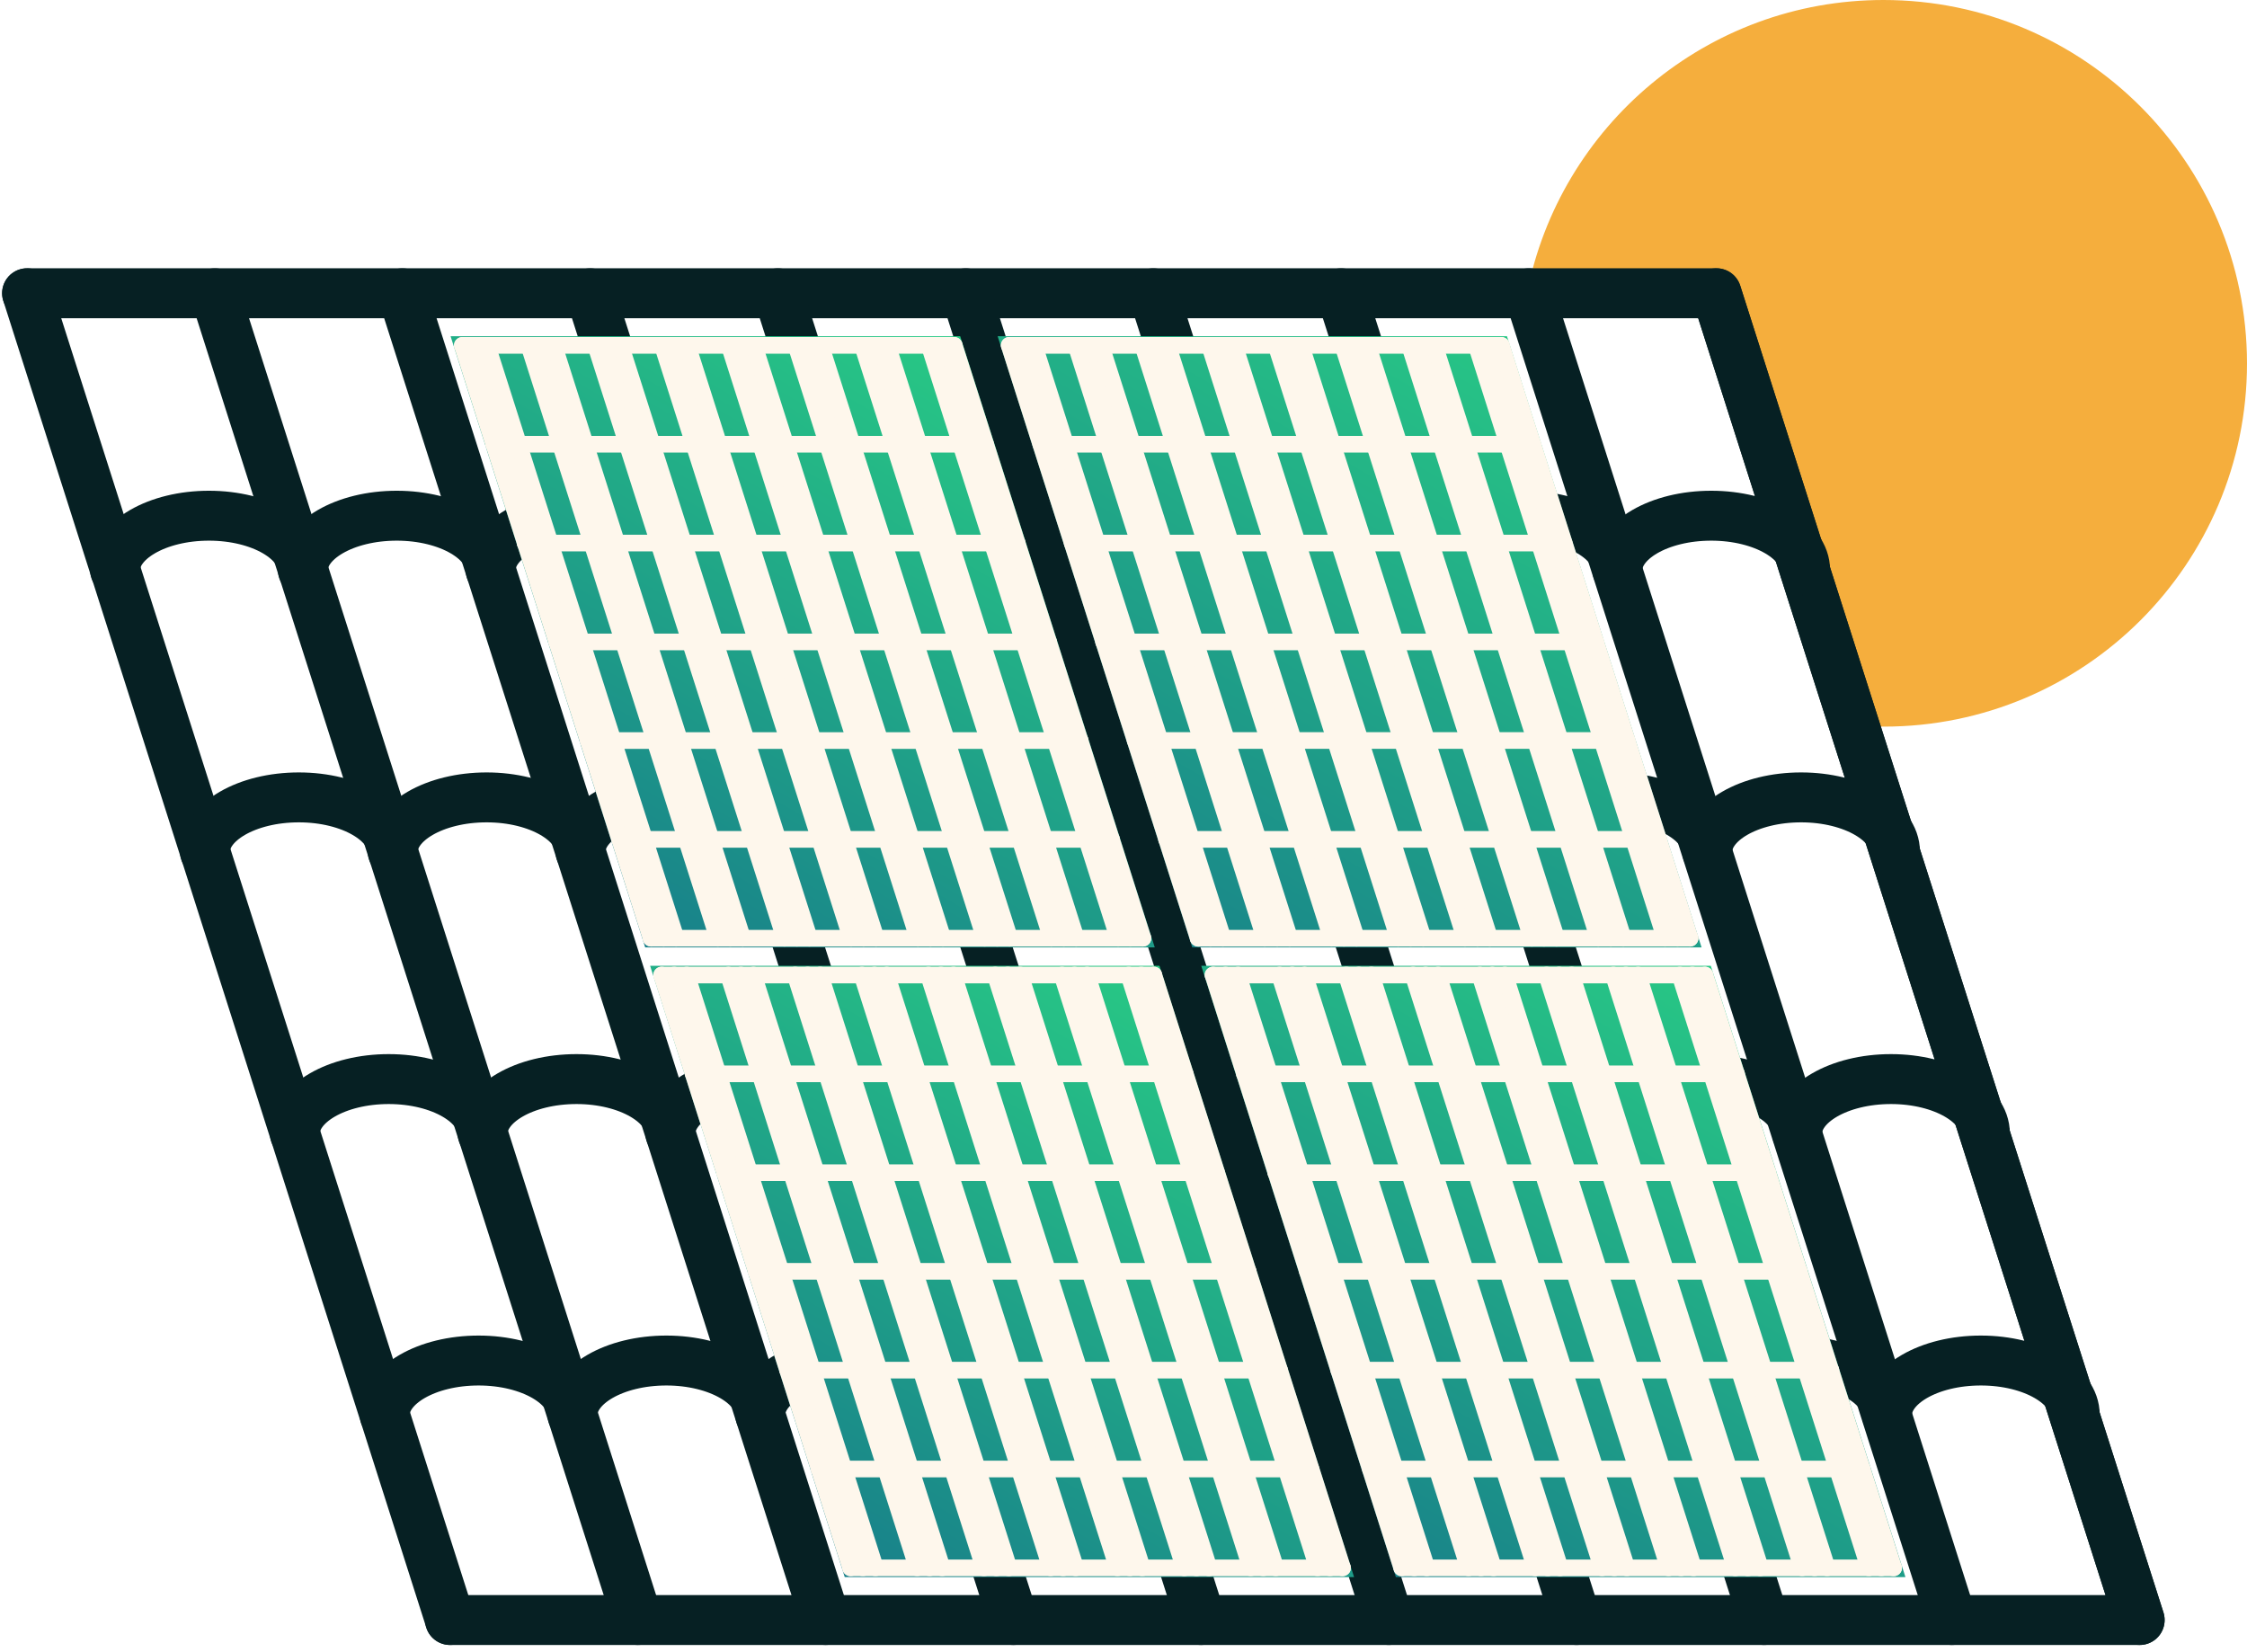
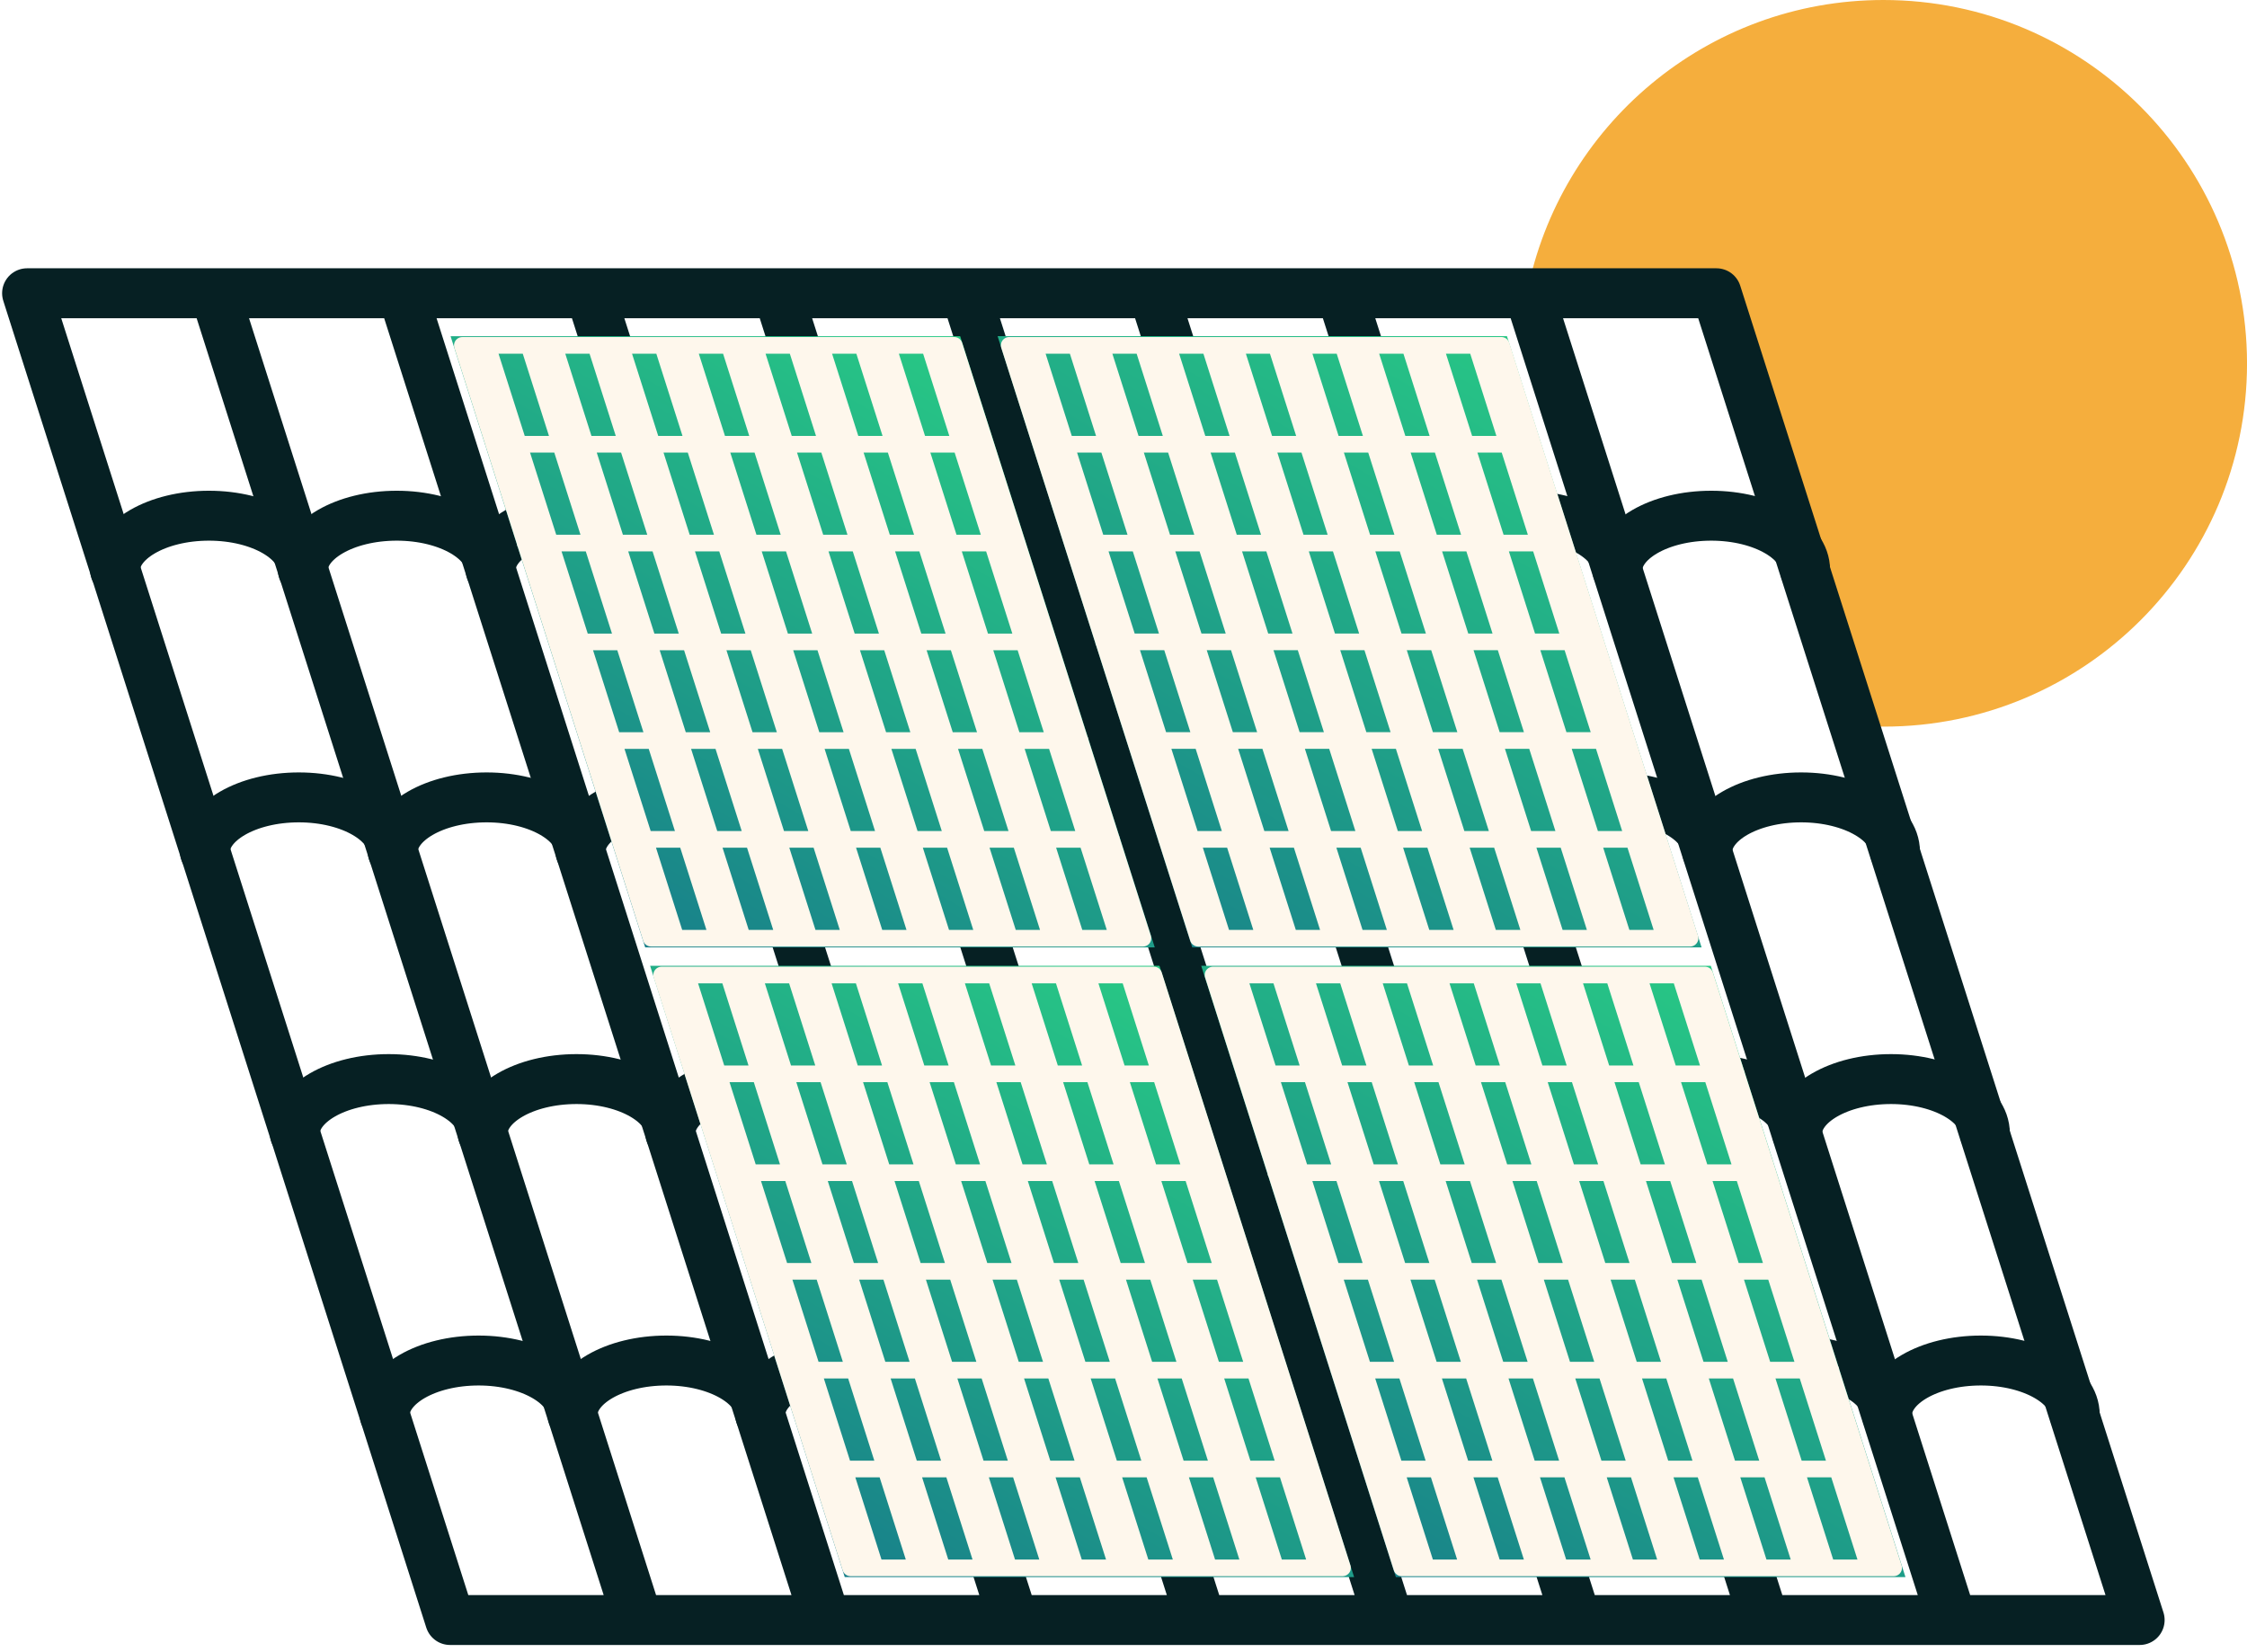
- <svg xmlns="http://www.w3.org/2000/svg" width="83" height="61" viewBox="0 0 83 61" fill="none">
-   <path d="M69.572 0C63.045 0 57.607 4.662 56.405 10.832H63.411L68.474 26.796C68.84 26.822 69.206 26.84 69.581 26.84C76.988 26.84 83 20.835 83 13.42C82.992 6.004 76.979 0 69.572 0Z" fill="#F5AE3D" />
-   <path d="M1 10.832H63.402L79.035 59.84H16.624" stroke="#062023" stroke-width="1.844" stroke-miterlimit="10" stroke-linecap="round" stroke-linejoin="round" />
-   <path d="M63.402 10.832L79.035 59.84" stroke="#062023" stroke-width="1.844" stroke-miterlimit="10" stroke-linecap="round" stroke-linejoin="round" />
-   <path d="M56.474 10.832L72.099 59.84" stroke="#062023" stroke-width="1.844" stroke-miterlimit="10" stroke-linecap="round" stroke-linejoin="round" />
-   <path d="M49.538 10.832L65.162 59.84" stroke="#062023" stroke-width="1.844" stroke-miterlimit="10" stroke-linecap="round" stroke-linejoin="round" />
-   <path d="M42.601 10.832L58.234 59.84" stroke="#062023" stroke-width="1.844" stroke-miterlimit="10" stroke-linecap="round" stroke-linejoin="round" />
-   <path d="M35.673 10.832L51.298 59.84" stroke="#062023" stroke-width="1.844" stroke-miterlimit="10" stroke-linecap="round" stroke-linejoin="round" />
-   <path d="M28.737 10.832L44.362 59.84" stroke="#062023" stroke-width="1.844" stroke-miterlimit="10" stroke-linecap="round" stroke-linejoin="round" />
-   <path d="M21.801 10.832L37.434 59.84" stroke="#062023" stroke-width="1.844" stroke-miterlimit="10" stroke-linecap="round" stroke-linejoin="round" />
-   <path d="M14.864 10.832L30.497 59.84" stroke="#062023" stroke-width="1.844" stroke-miterlimit="10" stroke-linecap="round" stroke-linejoin="round" />
-   <path d="M7.937 10.832L23.561 59.84" stroke="#062023" stroke-width="1.844" stroke-miterlimit="10" stroke-linecap="round" stroke-linejoin="round" />
-   <path d="M1 10.832L16.624 59.84" stroke="#062023" stroke-width="1.844" stroke-miterlimit="10" stroke-linecap="round" stroke-linejoin="round" />
-   <path d="M14.21 52.268C14.21 51.152 15.762 50.255 17.679 50.255C19.596 50.255 21.147 51.161 21.147 52.268C21.147 51.152 22.698 50.255 24.615 50.255C26.532 50.255 28.083 51.161 28.083 52.268C28.083 51.152 29.634 50.255 31.552 50.255C33.469 50.255 35.02 51.161 35.02 52.268C35.02 51.152 36.571 50.255 38.488 50.255C40.405 50.255 41.956 51.161 41.956 52.268C41.956 51.152 43.507 50.255 45.425 50.255C47.342 50.255 48.893 51.161 48.893 52.268C48.893 51.152 50.444 50.255 52.361 50.255C54.278 50.255 55.829 51.161 55.829 52.268C55.829 51.152 57.38 50.255 59.297 50.255C61.215 50.255 62.766 51.161 62.766 52.268C62.766 51.152 64.317 50.255 66.234 50.255C68.151 50.255 69.702 51.161 69.702 52.268C69.702 51.152 71.253 50.255 73.17 50.255C75.087 50.255 76.638 51.161 76.638 52.268" stroke="#062023" stroke-width="1.844" stroke-miterlimit="10" stroke-linecap="round" stroke-linejoin="round" />
-   <path d="M10.891 41.872C10.891 40.756 12.442 39.859 14.359 39.859C16.276 39.859 17.827 40.765 17.827 41.872C17.827 40.756 19.378 39.859 21.295 39.859C23.212 39.859 24.764 40.765 24.764 41.872C24.764 40.756 26.315 39.859 28.232 39.859C30.149 39.859 31.7 40.765 31.7 41.872C31.7 40.756 33.251 39.859 35.168 39.859C37.085 39.859 38.636 40.765 38.636 41.872C38.636 40.756 40.188 39.859 42.105 39.859C44.022 39.859 45.573 40.765 45.573 41.872C45.573 40.756 47.124 39.859 49.041 39.859C50.958 39.859 52.509 40.765 52.509 41.872C52.509 40.756 54.06 39.859 55.977 39.859C57.895 39.859 59.446 40.765 59.446 41.872C59.446 40.756 60.997 39.859 62.914 39.859C64.831 39.859 66.382 40.765 66.382 41.872C66.382 40.756 67.933 39.859 69.85 39.859C71.767 39.859 73.319 40.765 73.319 41.872" stroke="#062023" stroke-width="1.844" stroke-miterlimit="10" stroke-linecap="round" stroke-linejoin="round" />
-   <path d="M7.57 31.467C7.57 30.351 9.121 29.454 11.039 29.454C12.956 29.454 14.507 30.36 14.507 31.467C14.507 30.351 16.058 29.454 17.975 29.454C19.892 29.454 21.443 30.36 21.443 31.467C21.443 30.351 22.994 29.454 24.911 29.454C26.828 29.454 28.38 30.36 28.38 31.467C28.38 30.351 29.931 29.454 31.848 29.454C33.765 29.454 35.316 30.36 35.316 31.467C35.316 30.351 36.867 29.454 38.784 29.454C40.701 29.454 42.252 30.36 42.252 31.467C42.252 30.351 43.804 29.454 45.721 29.454C47.638 29.454 49.189 30.36 49.189 31.467C49.189 30.351 50.74 29.454 52.657 29.454C54.574 29.454 56.125 30.36 56.125 31.467C56.125 30.351 57.677 29.454 59.594 29.454C61.511 29.454 63.062 30.36 63.062 31.467C63.062 30.351 64.613 29.454 66.53 29.454C68.447 29.454 69.998 30.36 69.998 31.467" stroke="#062023" stroke-width="1.844" stroke-miterlimit="10" stroke-linecap="round" stroke-linejoin="round" />
-   <path d="M4.25 21.062C4.25 19.947 5.802 19.049 7.719 19.049C9.636 19.049 11.187 19.955 11.187 21.062C11.187 19.947 12.738 19.049 14.655 19.049C16.572 19.049 18.123 19.955 18.123 21.062C18.123 19.947 19.674 19.049 21.592 19.049C23.509 19.049 25.06 19.955 25.06 21.062C25.06 19.947 26.611 19.049 28.528 19.049C30.445 19.049 31.996 19.955 31.996 21.062C31.996 19.947 33.547 19.049 35.465 19.049C37.382 19.049 38.933 19.955 38.933 21.062C38.933 19.947 40.484 19.049 42.401 19.049C44.318 19.049 45.869 19.955 45.869 21.062C45.869 19.947 47.42 19.049 49.337 19.049C51.255 19.049 52.806 19.955 52.806 21.062C52.806 19.947 54.357 19.049 56.274 19.049C58.191 19.049 59.742 19.955 59.742 21.062C59.742 19.947 61.293 19.049 63.21 19.049C65.127 19.049 66.678 19.955 66.678 21.062" stroke="#062023" stroke-width="1.844" stroke-miterlimit="10" stroke-linecap="round" stroke-linejoin="round" />
-   <path d="M70.383 58.254H51.561L44.372 35.675H63.194L70.383 58.254Z" fill="url(#paint0_linear_37_92)" />
-   <path d="M52.24 57.914L45.269 36.015" stroke="#FEF7EC" stroke-width="0.615" stroke-miterlimit="10" stroke-linecap="round" stroke-linejoin="round" />
-   <path d="M54.706 57.914L47.734 36.015" stroke="#FEF7EC" stroke-width="0.615" stroke-miterlimit="10" stroke-linecap="round" stroke-linejoin="round" />
-   <path d="M57.172 57.914L50.192 36.015" stroke="#FEF7EC" stroke-width="0.615" stroke-miterlimit="10" stroke-linecap="round" stroke-linejoin="round" />
-   <path d="M59.63 57.914L52.659 36.015" stroke="#FEF7EC" stroke-width="0.615" stroke-miterlimit="10" stroke-linecap="round" stroke-linejoin="round" />
-   <path d="M62.096 57.914L55.124 36.015" stroke="#FEF7EC" stroke-width="0.615" stroke-miterlimit="10" stroke-linecap="round" stroke-linejoin="round" />
-   <path d="M64.562 57.914L57.59 36.015" stroke="#FEF7EC" stroke-width="0.615" stroke-miterlimit="10" stroke-linecap="round" stroke-linejoin="round" />
-   <path d="M67.028 57.914L60.057 36.015" stroke="#FEF7EC" stroke-width="0.615" stroke-miterlimit="10" stroke-linecap="round" stroke-linejoin="round" />
-   <path d="M69.494 57.914L62.514 36.015" stroke="#FEF7EC" stroke-width="0.615" stroke-miterlimit="10" stroke-linecap="round" stroke-linejoin="round" />
-   <path d="M52.703 57.914L45.731 36.015" stroke="#FEF7EC" stroke-width="0.615" stroke-miterlimit="10" stroke-linecap="round" stroke-linejoin="round" />
-   <path d="M55.169 57.914L48.188 36.015" stroke="#FEF7EC" stroke-width="0.615" stroke-miterlimit="10" stroke-linecap="round" stroke-linejoin="round" />
-   <path d="M57.626 57.914L50.655 36.015" stroke="#FEF7EC" stroke-width="0.615" stroke-miterlimit="10" stroke-linecap="round" stroke-linejoin="round" />
-   <path d="M60.092 57.914L53.121 36.015" stroke="#FEF7EC" stroke-width="0.615" stroke-miterlimit="10" stroke-linecap="round" stroke-linejoin="round" />
-   <path d="M62.558 57.914L55.587 36.015" stroke="#FEF7EC" stroke-width="0.615" stroke-miterlimit="10" stroke-linecap="round" stroke-linejoin="round" />
-   <path d="M65.025 57.914L58.053 36.015" stroke="#FEF7EC" stroke-width="0.615" stroke-miterlimit="10" stroke-linecap="round" stroke-linejoin="round" />
-   <path d="M67.49 57.914L60.51 36.015" stroke="#FEF7EC" stroke-width="0.615" stroke-miterlimit="10" stroke-linecap="round" stroke-linejoin="round" />
-   <path d="M69.948 57.914L62.977 36.015" stroke="#FEF7EC" stroke-width="0.615" stroke-miterlimit="10" stroke-linecap="round" stroke-linejoin="round" />
-   <path d="M51.778 57.914L44.807 36.015" stroke="#FEF7EC" stroke-width="0.615" stroke-miterlimit="10" stroke-linecap="round" stroke-linejoin="round" />
-   <path d="M54.244 57.914L47.264 36.015" stroke="#FEF7EC" stroke-width="0.615" stroke-miterlimit="10" stroke-linecap="round" stroke-linejoin="round" />
-   <path d="M56.71 57.914L49.73 36.015" stroke="#FEF7EC" stroke-width="0.615" stroke-miterlimit="10" stroke-linecap="round" stroke-linejoin="round" />
-   <path d="M59.176 57.914L52.196 36.015" stroke="#FEF7EC" stroke-width="0.615" stroke-miterlimit="10" stroke-linecap="round" stroke-linejoin="round" />
-   <path d="M61.633 57.914L54.662 36.015" stroke="#FEF7EC" stroke-width="0.615" stroke-miterlimit="10" stroke-linecap="round" stroke-linejoin="round" />
-   <path d="M64.1 57.914L57.128 36.015" stroke="#FEF7EC" stroke-width="0.615" stroke-miterlimit="10" stroke-linecap="round" stroke-linejoin="round" />
-   <path d="M66.566 57.914L59.595 36.015" stroke="#FEF7EC" stroke-width="0.615" stroke-miterlimit="10" stroke-linecap="round" stroke-linejoin="round" />
-   <path d="M69.032 57.914L62.052 36.015" stroke="#FEF7EC" stroke-width="0.615" stroke-miterlimit="10" stroke-linecap="round" stroke-linejoin="round" />
-   <path d="M44.807 36.015H62.976" stroke="#FEF7EC" stroke-width="0.615" stroke-miterlimit="10" stroke-linecap="round" stroke-linejoin="round" />
-   <path d="M45.966 39.666H64.144" stroke="#FEF7EC" stroke-width="0.615" stroke-miterlimit="10" stroke-linecap="round" stroke-linejoin="round" />
-   <path d="M47.124 43.318H65.302" stroke="#FEF7EC" stroke-width="0.615" stroke-miterlimit="10" stroke-linecap="round" stroke-linejoin="round" />
-   <path d="M48.292 46.96H66.461" stroke="#FEF7EC" stroke-width="0.615" stroke-miterlimit="10" stroke-linecap="round" stroke-linejoin="round" />
-   <path d="M49.451 50.611H67.629" stroke="#FEF7EC" stroke-width="0.615" stroke-miterlimit="10" stroke-linecap="round" stroke-linejoin="round" />
-   <path d="M50.619 54.263H68.788" stroke="#FEF7EC" stroke-width="0.615" stroke-miterlimit="10" stroke-linecap="round" stroke-linejoin="round" />
-   <path d="M51.778 57.914H69.947" stroke="#FEF7EC" stroke-width="0.615" stroke-miterlimit="10" stroke-linecap="round" stroke-linejoin="round" />
-   <path d="M62.853 34.996H44.04L36.851 12.418H55.664L62.853 34.996Z" fill="url(#paint1_linear_37_92)" />
-   <path d="M44.712 34.656L37.74 12.757" stroke="#FEF7EC" stroke-width="0.615" stroke-miterlimit="10" stroke-linecap="round" stroke-linejoin="round" />
-   <path d="M47.178 34.656L40.206 12.757" stroke="#FEF7EC" stroke-width="0.615" stroke-miterlimit="10" stroke-linecap="round" stroke-linejoin="round" />
-   <path d="M49.644 34.656L42.672 12.757" stroke="#FEF7EC" stroke-width="0.615" stroke-miterlimit="10" stroke-linecap="round" stroke-linejoin="round" />
-   <path d="M52.109 34.656L45.138 12.757" stroke="#FEF7EC" stroke-width="0.615" stroke-miterlimit="10" stroke-linecap="round" stroke-linejoin="round" />
-   <path d="M54.576 34.656L47.605 12.757" stroke="#FEF7EC" stroke-width="0.615" stroke-miterlimit="10" stroke-linecap="round" stroke-linejoin="round" />
-   <path d="M57.033 34.656L50.062 12.757" stroke="#FEF7EC" stroke-width="0.615" stroke-miterlimit="10" stroke-linecap="round" stroke-linejoin="round" />
-   <path d="M59.5 34.656L52.528 12.757" stroke="#FEF7EC" stroke-width="0.615" stroke-miterlimit="10" stroke-linecap="round" stroke-linejoin="round" />
-   <path d="M61.966 34.656L54.995 12.757" stroke="#FEF7EC" stroke-width="0.615" stroke-miterlimit="10" stroke-linecap="round" stroke-linejoin="round" />
-   <path d="M45.173 34.656L38.202 12.757" stroke="#FEF7EC" stroke-width="0.615" stroke-miterlimit="10" stroke-linecap="round" stroke-linejoin="round" />
-   <path d="M47.639 34.656L40.668 12.757" stroke="#FEF7EC" stroke-width="0.615" stroke-miterlimit="10" stroke-linecap="round" stroke-linejoin="round" />
-   <path d="M50.105 34.656L43.134 12.757" stroke="#FEF7EC" stroke-width="0.615" stroke-miterlimit="10" stroke-linecap="round" stroke-linejoin="round" />
-   <path d="M52.571 34.656L45.6 12.757" stroke="#FEF7EC" stroke-width="0.615" stroke-miterlimit="10" stroke-linecap="round" stroke-linejoin="round" />
-   <path d="M55.028 34.656L48.057 12.757" stroke="#FEF7EC" stroke-width="0.615" stroke-miterlimit="10" stroke-linecap="round" stroke-linejoin="round" />
-   <path d="M57.495 34.656L50.523 12.757" stroke="#FEF7EC" stroke-width="0.615" stroke-miterlimit="10" stroke-linecap="round" stroke-linejoin="round" />
-   <path d="M59.961 34.656L52.99 12.757" stroke="#FEF7EC" stroke-width="0.615" stroke-miterlimit="10" stroke-linecap="round" stroke-linejoin="round" />
-   <path d="M62.427 34.656L55.456 12.757" stroke="#FEF7EC" stroke-width="0.615" stroke-miterlimit="10" stroke-linecap="round" stroke-linejoin="round" />
-   <path d="M44.258 34.656L37.278 12.757" stroke="#FEF7EC" stroke-width="0.615" stroke-miterlimit="10" stroke-linecap="round" stroke-linejoin="round" />
-   <path d="M46.715 34.656L39.744 12.757" stroke="#FEF7EC" stroke-width="0.615" stroke-miterlimit="10" stroke-linecap="round" stroke-linejoin="round" />
-   <path d="M49.181 34.656L42.21 12.757" stroke="#FEF7EC" stroke-width="0.615" stroke-miterlimit="10" stroke-linecap="round" stroke-linejoin="round" />
-   <path d="M51.648 34.656L44.676 12.757" stroke="#FEF7EC" stroke-width="0.615" stroke-miterlimit="10" stroke-linecap="round" stroke-linejoin="round" />
-   <path d="M54.114 34.656L47.134 12.757" stroke="#FEF7EC" stroke-width="0.615" stroke-miterlimit="10" stroke-linecap="round" stroke-linejoin="round" />
-   <path d="M56.58 34.656L49.6 12.757" stroke="#FEF7EC" stroke-width="0.615" stroke-miterlimit="10" stroke-linecap="round" stroke-linejoin="round" />
-   <path d="M59.037 34.656L52.065 12.757" stroke="#FEF7EC" stroke-width="0.615" stroke-miterlimit="10" stroke-linecap="round" stroke-linejoin="round" />
-   <path d="M61.503 34.656L54.532 12.757" stroke="#FEF7EC" stroke-width="0.615" stroke-miterlimit="10" stroke-linecap="round" stroke-linejoin="round" />
-   <path d="M37.278 12.757H55.456" stroke="#FEF7EC" stroke-width="0.615" stroke-miterlimit="10" stroke-linecap="round" stroke-linejoin="round" />
-   <path d="M38.446 16.409H56.615" stroke="#FEF7EC" stroke-width="0.615" stroke-miterlimit="10" stroke-linecap="round" stroke-linejoin="round" />
-   <path d="M39.605 20.06H57.773" stroke="#FEF7EC" stroke-width="0.615" stroke-miterlimit="10" stroke-linecap="round" stroke-linejoin="round" />
-   <path d="M40.764 23.711H58.941" stroke="#FEF7EC" stroke-width="0.615" stroke-miterlimit="10" stroke-linecap="round" stroke-linejoin="round" />
-   <path d="M41.931 27.353H60.1" stroke="#FEF7EC" stroke-width="0.615" stroke-miterlimit="10" stroke-linecap="round" stroke-linejoin="round" />
-   <path d="M43.09 31.005H61.267" stroke="#FEF7EC" stroke-width="0.615" stroke-miterlimit="10" stroke-linecap="round" stroke-linejoin="round" />
-   <path d="M44.258 34.656H62.427" stroke="#FEF7EC" stroke-width="0.615" stroke-miterlimit="10" stroke-linecap="round" stroke-linejoin="round" />
-   <path d="M50.017 58.254H31.203L24.014 35.675H42.828L50.017 58.254Z" fill="url(#paint2_linear_37_92)" />
-   <path d="M31.874 57.914L24.902 36.015" stroke="#FEF7EC" stroke-width="0.615" stroke-miterlimit="10" stroke-linecap="round" stroke-linejoin="round" />
-   <path d="M34.34 57.914L27.369 36.015" stroke="#FEF7EC" stroke-width="0.615" stroke-miterlimit="10" stroke-linecap="round" stroke-linejoin="round" />
-   <path d="M36.806 57.914L29.834 36.015" stroke="#FEF7EC" stroke-width="0.615" stroke-miterlimit="10" stroke-linecap="round" stroke-linejoin="round" />
-   <path d="M39.272 57.914L32.3 36.015" stroke="#FEF7EC" stroke-width="0.615" stroke-miterlimit="10" stroke-linecap="round" stroke-linejoin="round" />
-   <path d="M41.738 57.914L34.758 36.015" stroke="#FEF7EC" stroke-width="0.615" stroke-miterlimit="10" stroke-linecap="round" stroke-linejoin="round" />
-   <path d="M44.195 57.914L37.224 36.015" stroke="#FEF7EC" stroke-width="0.615" stroke-miterlimit="10" stroke-linecap="round" stroke-linejoin="round" />
-   <path d="M46.662 57.914L39.69 36.015" stroke="#FEF7EC" stroke-width="0.615" stroke-miterlimit="10" stroke-linecap="round" stroke-linejoin="round" />
-   <path d="M49.128 57.914L42.157 36.015" stroke="#FEF7EC" stroke-width="0.615" stroke-miterlimit="10" stroke-linecap="round" stroke-linejoin="round" />
-   <path d="M32.336 57.914L25.365 36.015" stroke="#FEF7EC" stroke-width="0.615" stroke-miterlimit="10" stroke-linecap="round" stroke-linejoin="round" />
-   <path d="M34.802 57.914L27.831 36.015" stroke="#FEF7EC" stroke-width="0.615" stroke-miterlimit="10" stroke-linecap="round" stroke-linejoin="round" />
-   <path d="M37.268 57.914L30.297 36.015" stroke="#FEF7EC" stroke-width="0.615" stroke-miterlimit="10" stroke-linecap="round" stroke-linejoin="round" />
-   <path d="M39.734 57.914L32.754 36.015" stroke="#FEF7EC" stroke-width="0.615" stroke-miterlimit="10" stroke-linecap="round" stroke-linejoin="round" />
-   <path d="M42.192 57.914L35.221 36.015" stroke="#FEF7EC" stroke-width="0.615" stroke-miterlimit="10" stroke-linecap="round" stroke-linejoin="round" />
-   <path d="M44.658 57.914L37.687 36.015" stroke="#FEF7EC" stroke-width="0.615" stroke-miterlimit="10" stroke-linecap="round" stroke-linejoin="round" />
-   <path d="M47.124 57.914L40.153 36.015" stroke="#FEF7EC" stroke-width="0.615" stroke-miterlimit="10" stroke-linecap="round" stroke-linejoin="round" />
-   <path d="M49.59 57.914L42.619 36.015" stroke="#FEF7EC" stroke-width="0.615" stroke-miterlimit="10" stroke-linecap="round" stroke-linejoin="round" />
-   <path d="M31.421 57.914L24.441 36.015" stroke="#FEF7EC" stroke-width="0.615" stroke-miterlimit="10" stroke-linecap="round" stroke-linejoin="round" />
-   <path d="M33.879 57.914L26.907 36.015" stroke="#FEF7EC" stroke-width="0.615" stroke-miterlimit="10" stroke-linecap="round" stroke-linejoin="round" />
-   <path d="M36.344 57.914L29.373 36.015" stroke="#FEF7EC" stroke-width="0.615" stroke-miterlimit="10" stroke-linecap="round" stroke-linejoin="round" />
-   <path d="M38.811 57.914L31.839 36.015" stroke="#FEF7EC" stroke-width="0.615" stroke-miterlimit="10" stroke-linecap="round" stroke-linejoin="round" />
-   <path d="M41.276 57.914L34.296 36.015" stroke="#FEF7EC" stroke-width="0.615" stroke-miterlimit="10" stroke-linecap="round" stroke-linejoin="round" />
-   <path d="M43.743 57.914L36.763 36.015" stroke="#FEF7EC" stroke-width="0.615" stroke-miterlimit="10" stroke-linecap="round" stroke-linejoin="round" />
-   <path d="M46.2 57.914L39.229 36.015" stroke="#FEF7EC" stroke-width="0.615" stroke-miterlimit="10" stroke-linecap="round" stroke-linejoin="round" />
-   <path d="M48.667 57.914L41.695 36.015" stroke="#FEF7EC" stroke-width="0.615" stroke-miterlimit="10" stroke-linecap="round" stroke-linejoin="round" />
-   <path d="M24.441 36.015H42.619" stroke="#FEF7EC" stroke-width="0.615" stroke-miterlimit="10" stroke-linecap="round" stroke-linejoin="round" />
-   <path d="M25.609 39.666H43.778" stroke="#FEF7EC" stroke-width="0.615" stroke-miterlimit="10" stroke-linecap="round" stroke-linejoin="round" />
-   <path d="M26.768 43.318H44.937" stroke="#FEF7EC" stroke-width="0.615" stroke-miterlimit="10" stroke-linecap="round" stroke-linejoin="round" />
-   <path d="M27.926 46.96H46.104" stroke="#FEF7EC" stroke-width="0.615" stroke-miterlimit="10" stroke-linecap="round" stroke-linejoin="round" />
-   <path d="M29.094 50.611H47.263" stroke="#FEF7EC" stroke-width="0.615" stroke-miterlimit="10" stroke-linecap="round" stroke-linejoin="round" />
-   <path d="M30.253 54.263H48.422" stroke="#FEF7EC" stroke-width="0.615" stroke-miterlimit="10" stroke-linecap="round" stroke-linejoin="round" />
-   <path d="M31.421 57.914H49.59" stroke="#FEF7EC" stroke-width="0.615" stroke-miterlimit="10" stroke-linecap="round" stroke-linejoin="round" />
-   <path d="M42.655 34.996H23.832L16.643 12.418H35.466L42.655 34.996Z" fill="url(#paint3_linear_37_92)" />
-   <path d="M24.512 34.656L17.541 12.758" stroke="#FEF7EC" stroke-width="0.615" stroke-miterlimit="10" stroke-linecap="round" stroke-linejoin="round" />
-   <path d="M26.978 34.656L19.998 12.758" stroke="#FEF7EC" stroke-width="0.615" stroke-miterlimit="10" stroke-linecap="round" stroke-linejoin="round" />
-   <path d="M29.435 34.656L22.464 12.758" stroke="#FEF7EC" stroke-width="0.615" stroke-miterlimit="10" stroke-linecap="round" stroke-linejoin="round" />
-   <path d="M31.901 34.656L24.93 12.758" stroke="#FEF7EC" stroke-width="0.615" stroke-miterlimit="10" stroke-linecap="round" stroke-linejoin="round" />
-   <path d="M34.367 34.656L27.396 12.758" stroke="#FEF7EC" stroke-width="0.615" stroke-miterlimit="10" stroke-linecap="round" stroke-linejoin="round" />
-   <path d="M36.834 34.656L29.862 12.758" stroke="#FEF7EC" stroke-width="0.615" stroke-miterlimit="10" stroke-linecap="round" stroke-linejoin="round" />
-   <path d="M39.3 34.656L32.329 12.758" stroke="#FEF7EC" stroke-width="0.615" stroke-miterlimit="10" stroke-linecap="round" stroke-linejoin="round" />
-   <path d="M41.757 34.656L34.786 12.758" stroke="#FEF7EC" stroke-width="0.615" stroke-miterlimit="10" stroke-linecap="round" stroke-linejoin="round" />
-   <path d="M24.974 34.656L17.994 12.758" stroke="#FEF7EC" stroke-width="0.615" stroke-miterlimit="10" stroke-linecap="round" stroke-linejoin="round" />
-   <path d="M27.431 34.656L20.46 12.758" stroke="#FEF7EC" stroke-width="0.615" stroke-miterlimit="10" stroke-linecap="round" stroke-linejoin="round" />
-   <path d="M29.897 34.656L22.926 12.758" stroke="#FEF7EC" stroke-width="0.615" stroke-miterlimit="10" stroke-linecap="round" stroke-linejoin="round" />
-   <path d="M32.363 34.656L25.392 12.758" stroke="#FEF7EC" stroke-width="0.615" stroke-miterlimit="10" stroke-linecap="round" stroke-linejoin="round" />
-   <path d="M34.829 34.656L27.858 12.758" stroke="#FEF7EC" stroke-width="0.615" stroke-miterlimit="10" stroke-linecap="round" stroke-linejoin="round" />
-   <path d="M37.295 34.656L30.315 12.758" stroke="#FEF7EC" stroke-width="0.615" stroke-miterlimit="10" stroke-linecap="round" stroke-linejoin="round" />
-   <path d="M39.753 34.656L32.782 12.758" stroke="#FEF7EC" stroke-width="0.615" stroke-miterlimit="10" stroke-linecap="round" stroke-linejoin="round" />
-   <path d="M42.218 34.656L35.247 12.758" stroke="#FEF7EC" stroke-width="0.615" stroke-miterlimit="10" stroke-linecap="round" stroke-linejoin="round" />
-   <path d="M24.049 34.656L17.078 12.758" stroke="#FEF7EC" stroke-width="0.615" stroke-miterlimit="10" stroke-linecap="round" stroke-linejoin="round" />
-   <path d="M26.515 34.656L19.535 12.758" stroke="#FEF7EC" stroke-width="0.615" stroke-miterlimit="10" stroke-linecap="round" stroke-linejoin="round" />
-   <path d="M28.982 34.656L22.002 12.758" stroke="#FEF7EC" stroke-width="0.615" stroke-miterlimit="10" stroke-linecap="round" stroke-linejoin="round" />
-   <path d="M31.439 34.656L24.468 12.758" stroke="#FEF7EC" stroke-width="0.615" stroke-miterlimit="10" stroke-linecap="round" stroke-linejoin="round" />
-   <path d="M33.905 34.656L26.934 12.758" stroke="#FEF7EC" stroke-width="0.615" stroke-miterlimit="10" stroke-linecap="round" stroke-linejoin="round" />
-   <path d="M36.371 34.656L29.4 12.758" stroke="#FEF7EC" stroke-width="0.615" stroke-miterlimit="10" stroke-linecap="round" stroke-linejoin="round" />
-   <path d="M38.837 34.656L31.857 12.758" stroke="#FEF7EC" stroke-width="0.615" stroke-miterlimit="10" stroke-linecap="round" stroke-linejoin="round" />
-   <path d="M41.303 34.656L34.323 12.758" stroke="#FEF7EC" stroke-width="0.615" stroke-miterlimit="10" stroke-linecap="round" stroke-linejoin="round" />
-   <path d="M17.078 12.758H35.247" stroke="#FEF7EC" stroke-width="0.615" stroke-miterlimit="10" stroke-linecap="round" stroke-linejoin="round" />
-   <path d="M18.237 16.409H36.406" stroke="#FEF7EC" stroke-width="0.615" stroke-miterlimit="10" stroke-linecap="round" stroke-linejoin="round" />
-   <path d="M19.396 20.06H37.574" stroke="#FEF7EC" stroke-width="0.615" stroke-miterlimit="10" stroke-linecap="round" stroke-linejoin="round" />
-   <path d="M20.564 23.711H38.733" stroke="#FEF7EC" stroke-width="0.615" stroke-miterlimit="10" stroke-linecap="round" stroke-linejoin="round" />
-   <path d="M21.723 27.354H39.9" stroke="#FEF7EC" stroke-width="0.615" stroke-miterlimit="10" stroke-linecap="round" stroke-linejoin="round" />
-   <path d="M22.89 31.005H41.059" stroke="#FEF7EC" stroke-width="0.615" stroke-miterlimit="10" stroke-linecap="round" stroke-linejoin="round" />
-   <path d="M24.049 34.656H42.218" stroke="#FEF7EC" stroke-width="0.615" stroke-miterlimit="10" stroke-linecap="round" stroke-linejoin="round" />
+ <svg xmlns="http://www.w3.org/2000/svg" width="83" height="61" fill="none">
+   <path d="M69.572 0c-6.527 0-11.965 4.662-13.167 10.832h7.006l5.063 15.964c.366.026.732.044 1.107.044 7.407 0 13.42-6.005 13.42-13.42C82.99 6.004 76.978 0 69.57 0z" fill="#F5AE3D" />
+   <path d="M1 10.832h62.402L79.035 59.84h-62.41M63.402 10.832 79.035 59.84M56.474 10.832 72.1 59.84M49.538 10.832 65.162 59.84M42.601 10.832 58.234 59.84M35.673 10.832 51.298 59.84M28.737 10.832 44.362 59.84M21.8 10.832 37.435 59.84M14.864 10.832 30.497 59.84M7.937 10.832 23.56 59.84M1 10.832 16.624 59.84" stroke="#062023" stroke-width="1.844" stroke-miterlimit="10" stroke-linecap="round" stroke-linejoin="round" />
+   <path d="M14.21 52.268c0-1.116 1.552-2.013 3.469-2.013 1.917 0 3.468.906 3.468 2.013 0-1.116 1.551-2.013 3.468-2.013s3.468.906 3.468 2.013c0-1.116 1.552-2.013 3.469-2.013 1.917 0 3.468.906 3.468 2.013 0-1.116 1.55-2.013 3.468-2.013 1.917 0 3.468.906 3.468 2.013 0-1.116 1.551-2.013 3.468-2.013 1.918 0 3.469.906 3.469 2.013 0-1.116 1.55-2.013 3.468-2.013 1.917 0 3.468.906 3.468 2.013 0-1.116 1.551-2.013 3.468-2.013 1.918 0 3.469.906 3.469 2.013 0-1.116 1.55-2.013 3.468-2.013 1.917 0 3.468.906 3.468 2.013 0-1.116 1.551-2.013 3.468-2.013s3.468.906 3.468 2.013M10.89 41.872c0-1.116 1.552-2.013 3.469-2.013 1.917 0 3.468.906 3.468 2.013 0-1.116 1.551-2.013 3.468-2.013s3.468.906 3.468 2.013c0-1.116 1.552-2.013 3.469-2.013 1.917 0 3.468.906 3.468 2.013 0-1.116 1.551-2.013 3.468-2.013s3.468.906 3.468 2.013c0-1.116 1.551-2.013 3.469-2.013 1.917 0 3.468.906 3.468 2.013 0-1.116 1.551-2.013 3.468-2.013s3.468.906 3.468 2.013c0-1.116 1.551-2.013 3.468-2.013 1.918 0 3.469.906 3.469 2.013 0-1.116 1.55-2.013 3.468-2.013 1.917 0 3.468.906 3.468 2.013 0-1.116 1.551-2.013 3.468-2.013 1.918 0 3.469.906 3.469 2.013M7.57 31.467c0-1.116 1.551-2.013 3.469-2.013 1.917 0 3.468.906 3.468 2.013 0-1.116 1.55-2.013 3.468-2.013 1.917 0 3.468.906 3.468 2.013 0-1.116 1.551-2.013 3.468-2.013s3.469.906 3.469 2.013c0-1.116 1.55-2.013 3.468-2.013 1.917 0 3.468.906 3.468 2.013 0-1.116 1.551-2.013 3.468-2.013s3.468.906 3.468 2.013c0-1.116 1.552-2.013 3.469-2.013 1.917 0 3.468.906 3.468 2.013 0-1.116 1.551-2.013 3.468-2.013s3.468.906 3.468 2.013c0-1.116 1.552-2.013 3.469-2.013 1.917 0 3.468.906 3.468 2.013 0-1.116 1.551-2.013 3.468-2.013s3.468.906 3.468 2.013M4.25 21.062c0-1.115 1.552-2.013 3.469-2.013 1.917 0 3.468.906 3.468 2.013 0-1.115 1.551-2.013 3.468-2.013s3.468.906 3.468 2.013c0-1.115 1.551-2.013 3.469-2.013 1.917 0 3.468.906 3.468 2.013 0-1.115 1.55-2.013 3.468-2.013 1.917 0 3.468.906 3.468 2.013 0-1.115 1.551-2.013 3.469-2.013 1.917 0 3.468.906 3.468 2.013 0-1.115 1.55-2.013 3.468-2.013 1.917 0 3.468.906 3.468 2.013 0-1.115 1.551-2.013 3.468-2.013s3.469.906 3.469 2.013c0-1.115 1.55-2.013 3.468-2.013 1.917 0 3.468.906 3.468 2.013 0-1.115 1.551-2.013 3.468-2.013s3.468.906 3.468 2.013" stroke="#062023" stroke-width="1.844" stroke-miterlimit="10" stroke-linecap="round" stroke-linejoin="round" />
+   <path d="M70.383 58.254H51.561l-7.19-22.579h18.823l7.19 22.579z" fill="url(#a)" />
+   <path d="M52.24 57.914 45.27 36.015M54.706 57.914l-6.972-21.899M57.172 57.914l-6.98-21.899M59.63 57.914l-6.971-21.899M62.096 57.914l-6.971-21.899M64.562 57.914 57.59 36.015M67.028 57.914l-6.971-21.899M69.494 57.914l-6.98-21.899M52.703 57.914 45.73 36.015M55.169 57.914l-6.98-21.899M57.626 57.914l-6.971-21.899M60.092 57.914l-6.97-21.899M62.558 57.914l-6.971-21.899M65.025 57.914l-6.972-21.899M67.49 57.914l-6.98-21.899M69.948 57.914l-6.971-21.899M51.778 57.914l-6.971-21.899M54.244 57.914l-6.98-21.899M56.71 57.914l-6.98-21.899M59.176 57.914l-6.98-21.899M61.633 57.914l-6.97-21.899M64.1 57.914l-6.972-21.899M66.566 57.914l-6.971-21.899M69.032 57.914l-6.98-21.899M44.807 36.015h18.169M45.966 39.666h18.178M47.124 43.318h18.178M48.292 46.96h18.17M49.451 50.611H67.63M50.62 54.263h18.168M51.778 57.914h18.169" stroke="#FEF7EC" stroke-width=".615" stroke-miterlimit="10" stroke-linecap="round" stroke-linejoin="round" />
+   <path d="M62.853 34.996H44.04l-7.19-22.579h18.814l7.19 22.579z" fill="url(#b)" />
+   <path d="M44.712 34.656 37.74 12.757M47.178 34.656l-6.971-21.899M49.644 34.656l-6.972-21.899M52.11 34.656l-6.972-21.899M54.576 34.656l-6.971-21.899M57.033 34.656l-6.971-21.899M59.5 34.656l-6.972-21.899M61.966 34.656l-6.971-21.899M45.173 34.656l-6.971-21.899M47.64 34.656l-6.972-21.899M50.105 34.656l-6.971-21.899M52.57 34.656 45.6 12.757M55.028 34.656l-6.97-21.899M57.495 34.656l-6.972-21.899M59.961 34.656 52.99 12.757M62.427 34.656l-6.97-21.899M44.258 34.656l-6.98-21.899M46.715 34.656l-6.971-21.899M49.181 34.656 42.21 12.757M51.648 34.656l-6.972-21.899M54.114 34.656l-6.98-21.899M56.58 34.656 49.6 12.757M59.037 34.656l-6.972-21.899M61.503 34.656l-6.971-21.899M37.278 12.757h18.178M38.446 16.409h18.169M39.605 20.06h18.169M40.764 23.71H58.94M41.931 27.353h18.17M43.09 31.005h18.177M44.258 34.656h18.169" stroke="#FEF7EC" stroke-width=".615" stroke-miterlimit="10" stroke-linecap="round" stroke-linejoin="round" />
+   <path d="M50.017 58.254H31.203l-7.189-22.579h18.814l7.19 22.579z" fill="url(#c)" />
+   <path d="m31.874 57.914-6.972-21.899M34.34 57.914l-6.971-21.899M36.806 57.914l-6.971-21.899M39.272 57.914 32.3 36.015M41.738 57.914l-6.98-21.899M44.195 57.914l-6.97-21.899M46.662 57.914 39.69 36.015M49.128 57.914l-6.971-21.899M32.336 57.914l-6.971-21.899M34.802 57.914l-6.97-21.899M37.268 57.914l-6.971-21.899M39.734 57.914l-6.98-21.899M42.192 57.914l-6.971-21.899M44.658 57.914l-6.971-21.899M47.124 57.914l-6.971-21.899M49.59 57.914l-6.97-21.899M31.42 57.914l-6.98-21.899M33.879 57.914l-6.972-21.899M36.344 57.914l-6.971-21.899M38.81 57.914l-6.97-21.899M41.276 57.914l-6.98-21.899M43.743 57.914l-6.98-21.899M46.2 57.914 39.23 36.015M48.667 57.914l-6.972-21.899M24.44 36.015H42.62M25.609 39.666h18.169M26.768 43.318h18.169M27.926 46.96h18.178M29.094 50.611h18.17M30.253 54.263h18.17M31.42 57.914h18.17" stroke="#FEF7EC" stroke-width=".615" stroke-miterlimit="10" stroke-linecap="round" stroke-linejoin="round" />
+   <path d="M42.655 34.996H23.832l-7.189-22.578h18.823l7.189 22.578z" fill="url(#d)" />
+   <path d="M24.512 34.656 17.54 12.758M26.978 34.656l-6.98-21.898M29.435 34.656l-6.971-21.898M31.901 34.656 24.93 12.758M34.367 34.656l-6.971-21.898M36.834 34.656l-6.972-21.898M39.3 34.656l-6.971-21.898M41.757 34.656l-6.971-21.898M24.974 34.656l-6.98-21.898M27.431 34.656 20.46 12.758M29.897 34.656l-6.971-21.898M32.363 34.656l-6.971-21.898M34.83 34.656l-6.972-21.898M37.295 34.656l-6.98-21.898M39.753 34.656l-6.971-21.898M42.218 34.656l-6.97-21.898M24.05 34.656l-6.972-21.898M26.515 34.656l-6.98-21.898M28.982 34.656l-6.98-21.898M31.44 34.656l-6.972-21.898M33.905 34.656l-6.971-21.898M36.371 34.656 29.4 12.758M38.837 34.656l-6.98-21.898M41.303 34.656l-6.98-21.898M17.078 12.758h18.17M18.237 16.409h18.17M19.396 20.06h18.178M20.564 23.711h18.169M21.723 27.354H39.9M22.89 31.005h18.17M24.05 34.656h18.168" stroke="#FEF7EC" stroke-width=".615" stroke-miterlimit="10" stroke-linecap="round" stroke-linejoin="round" />
  <defs>
-     <linearGradient id="paint0_linear_37_92" x1="63.922" y1="35.628" x2="50.483" y2="58.906" gradientUnits="userSpaceOnUse">
-       <stop offset="0.002" stop-color="#28C985" />
+     <linearGradient id="a" x1="63.922" y1="35.628" x2="50.483" y2="58.906" gradientUnits="userSpaceOnUse">
+       <stop offset=".002" stop-color="#28C985" />
      <stop offset="1" stop-color="#18808A" />
    </linearGradient>
-     <linearGradient id="paint1_linear_37_92" x1="56.812" y1="11.653" x2="42.251" y2="36.874" gradientUnits="userSpaceOnUse">
-       <stop offset="0.002" stop-color="#28C985" />
+     <linearGradient id="b" x1="56.812" y1="11.653" x2="42.251" y2="36.874" gradientUnits="userSpaceOnUse">
+       <stop offset=".002" stop-color="#28C985" />
      <stop offset="1" stop-color="#18808A" />
    </linearGradient>
-     <linearGradient id="paint2_linear_37_92" x1="43.357" y1="35.98" x2="30.674" y2="57.948" gradientUnits="userSpaceOnUse">
-       <stop offset="0.002" stop-color="#28C985" />
+     <linearGradient id="c" x1="43.357" y1="35.98" x2="30.674" y2="57.948" gradientUnits="userSpaceOnUse">
+       <stop offset=".002" stop-color="#28C985" />
      <stop offset="1" stop-color="#18808A" />
    </linearGradient>
-     <linearGradient id="paint3_linear_37_92" x1="35.989" y1="12.724" x2="23.306" y2="34.692" gradientUnits="userSpaceOnUse">
-       <stop offset="0.002" stop-color="#28C985" />
+     <linearGradient id="d" x1="35.989" y1="12.724" x2="23.306" y2="34.692" gradientUnits="userSpaceOnUse">
+       <stop offset=".002" stop-color="#28C985" />
      <stop offset="1" stop-color="#18808A" />
    </linearGradient>
  </defs>
</svg>
